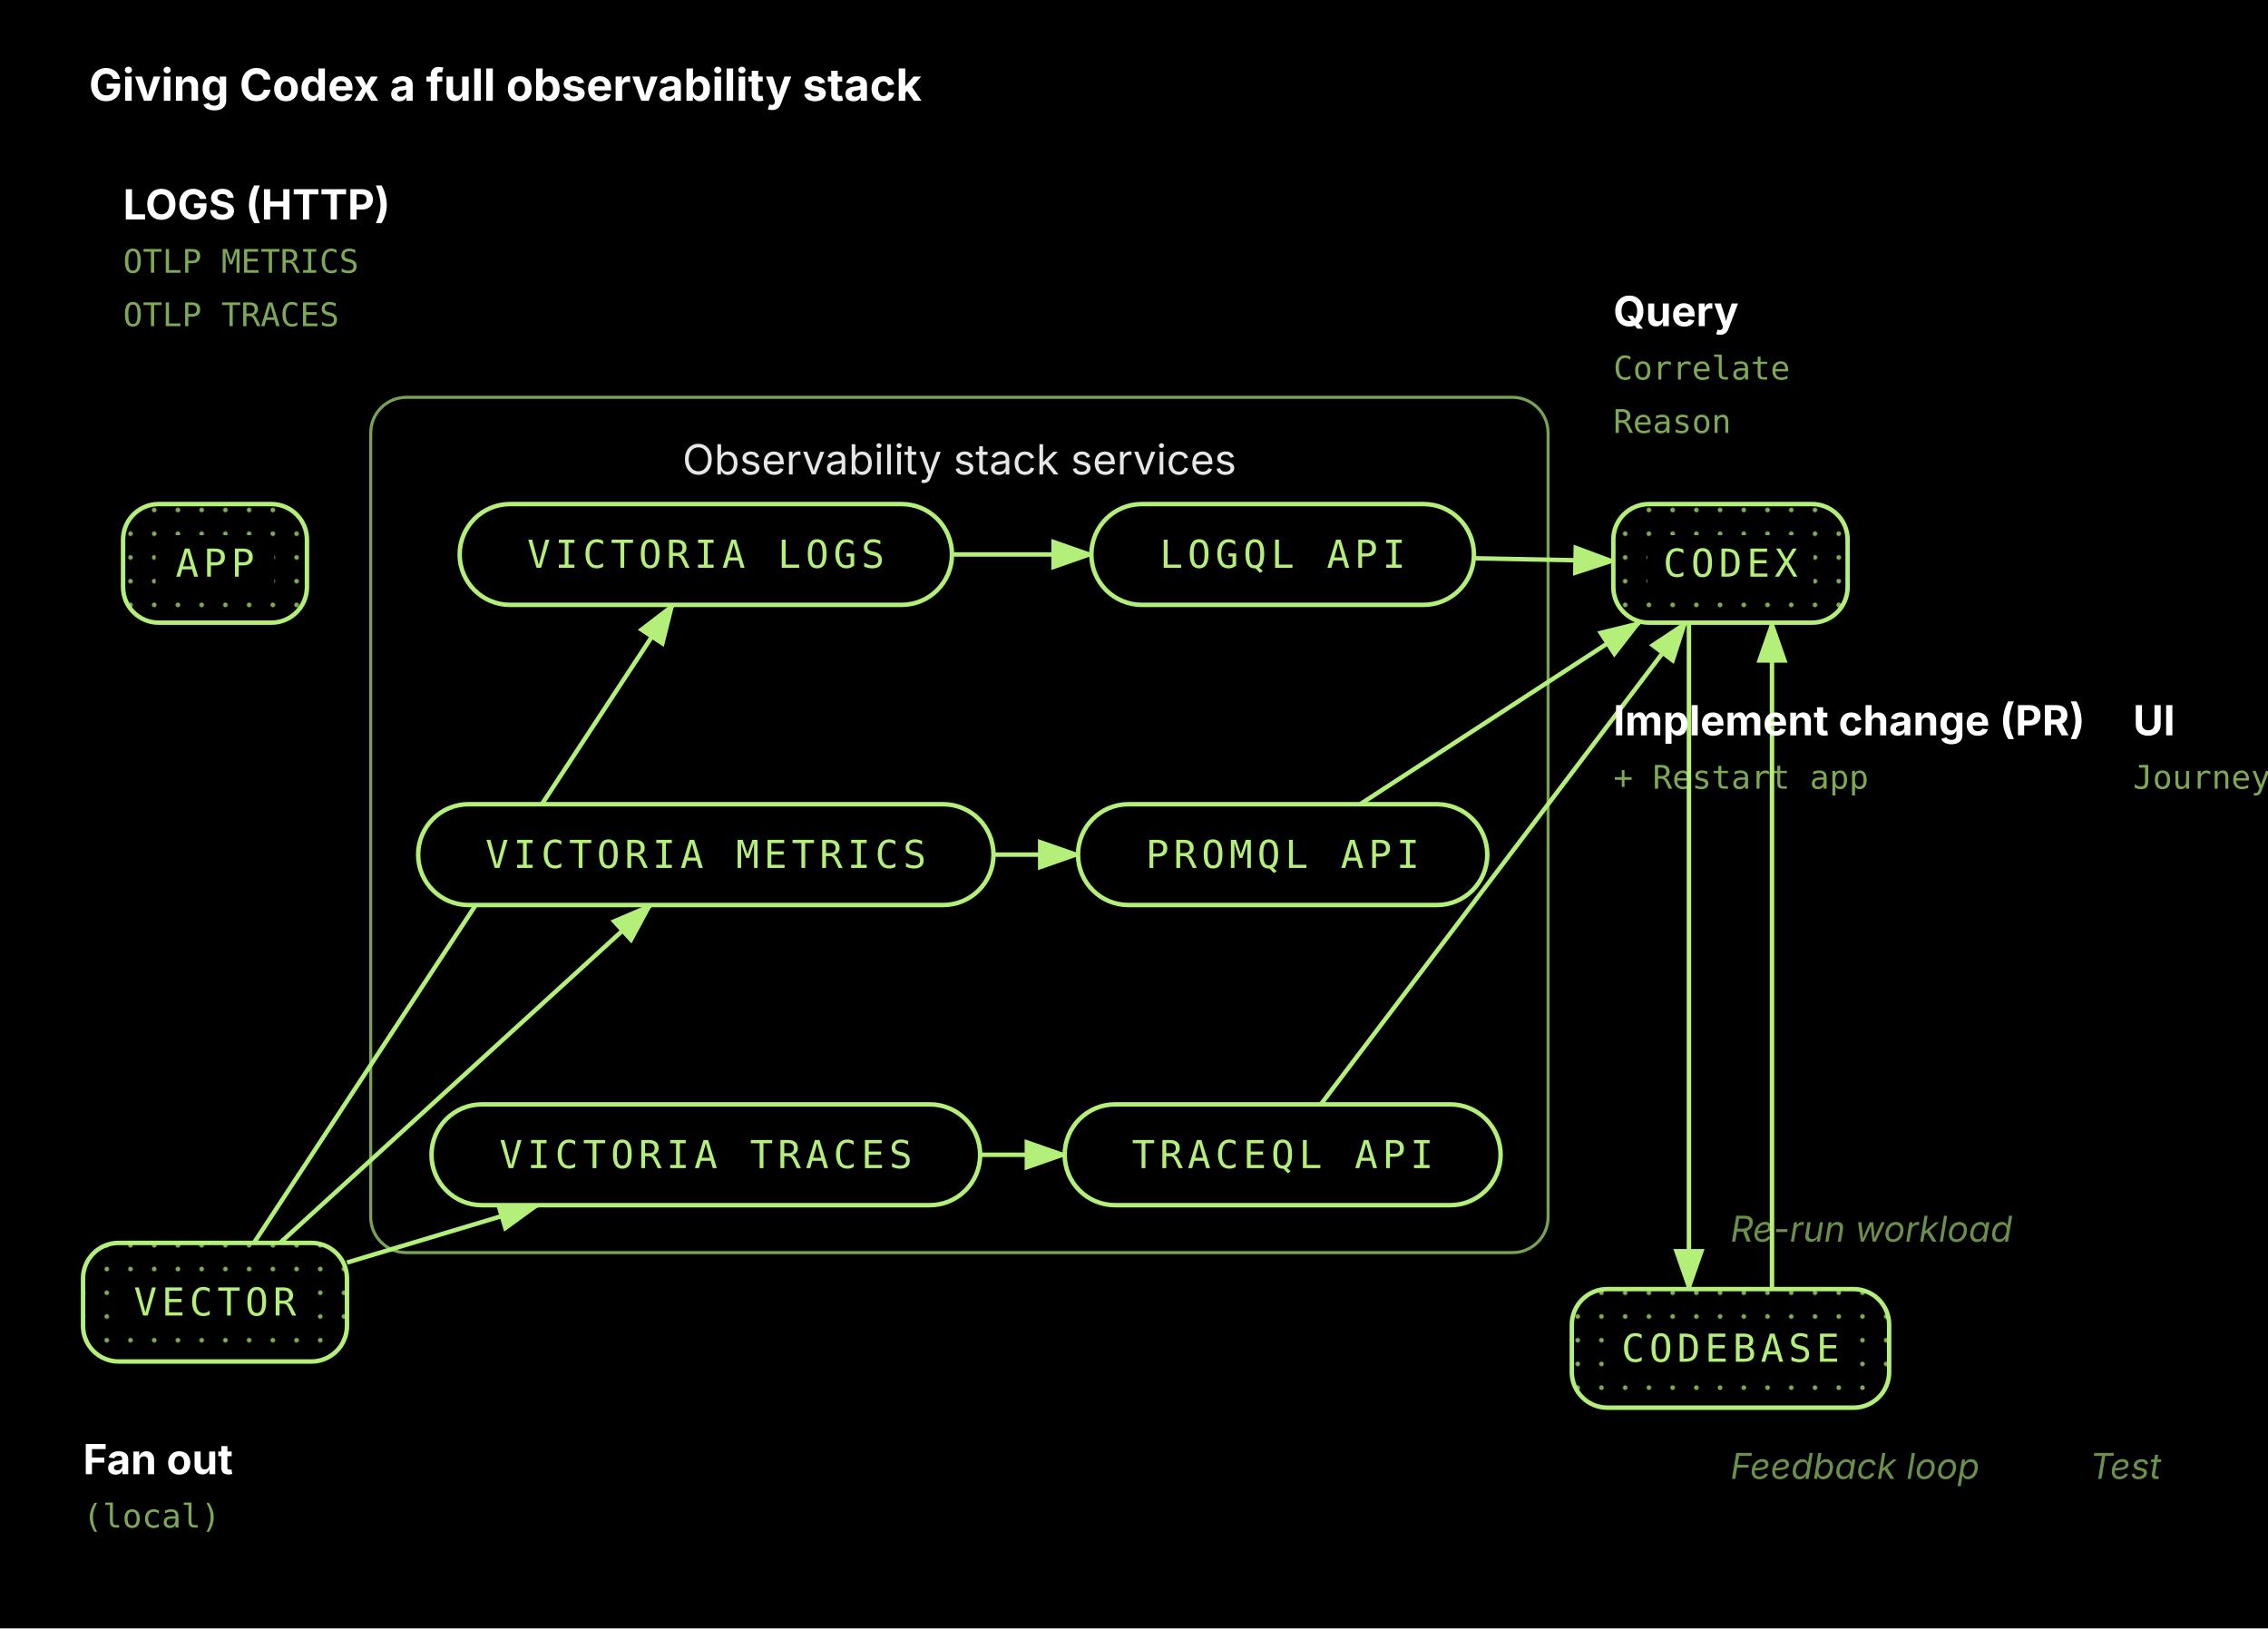
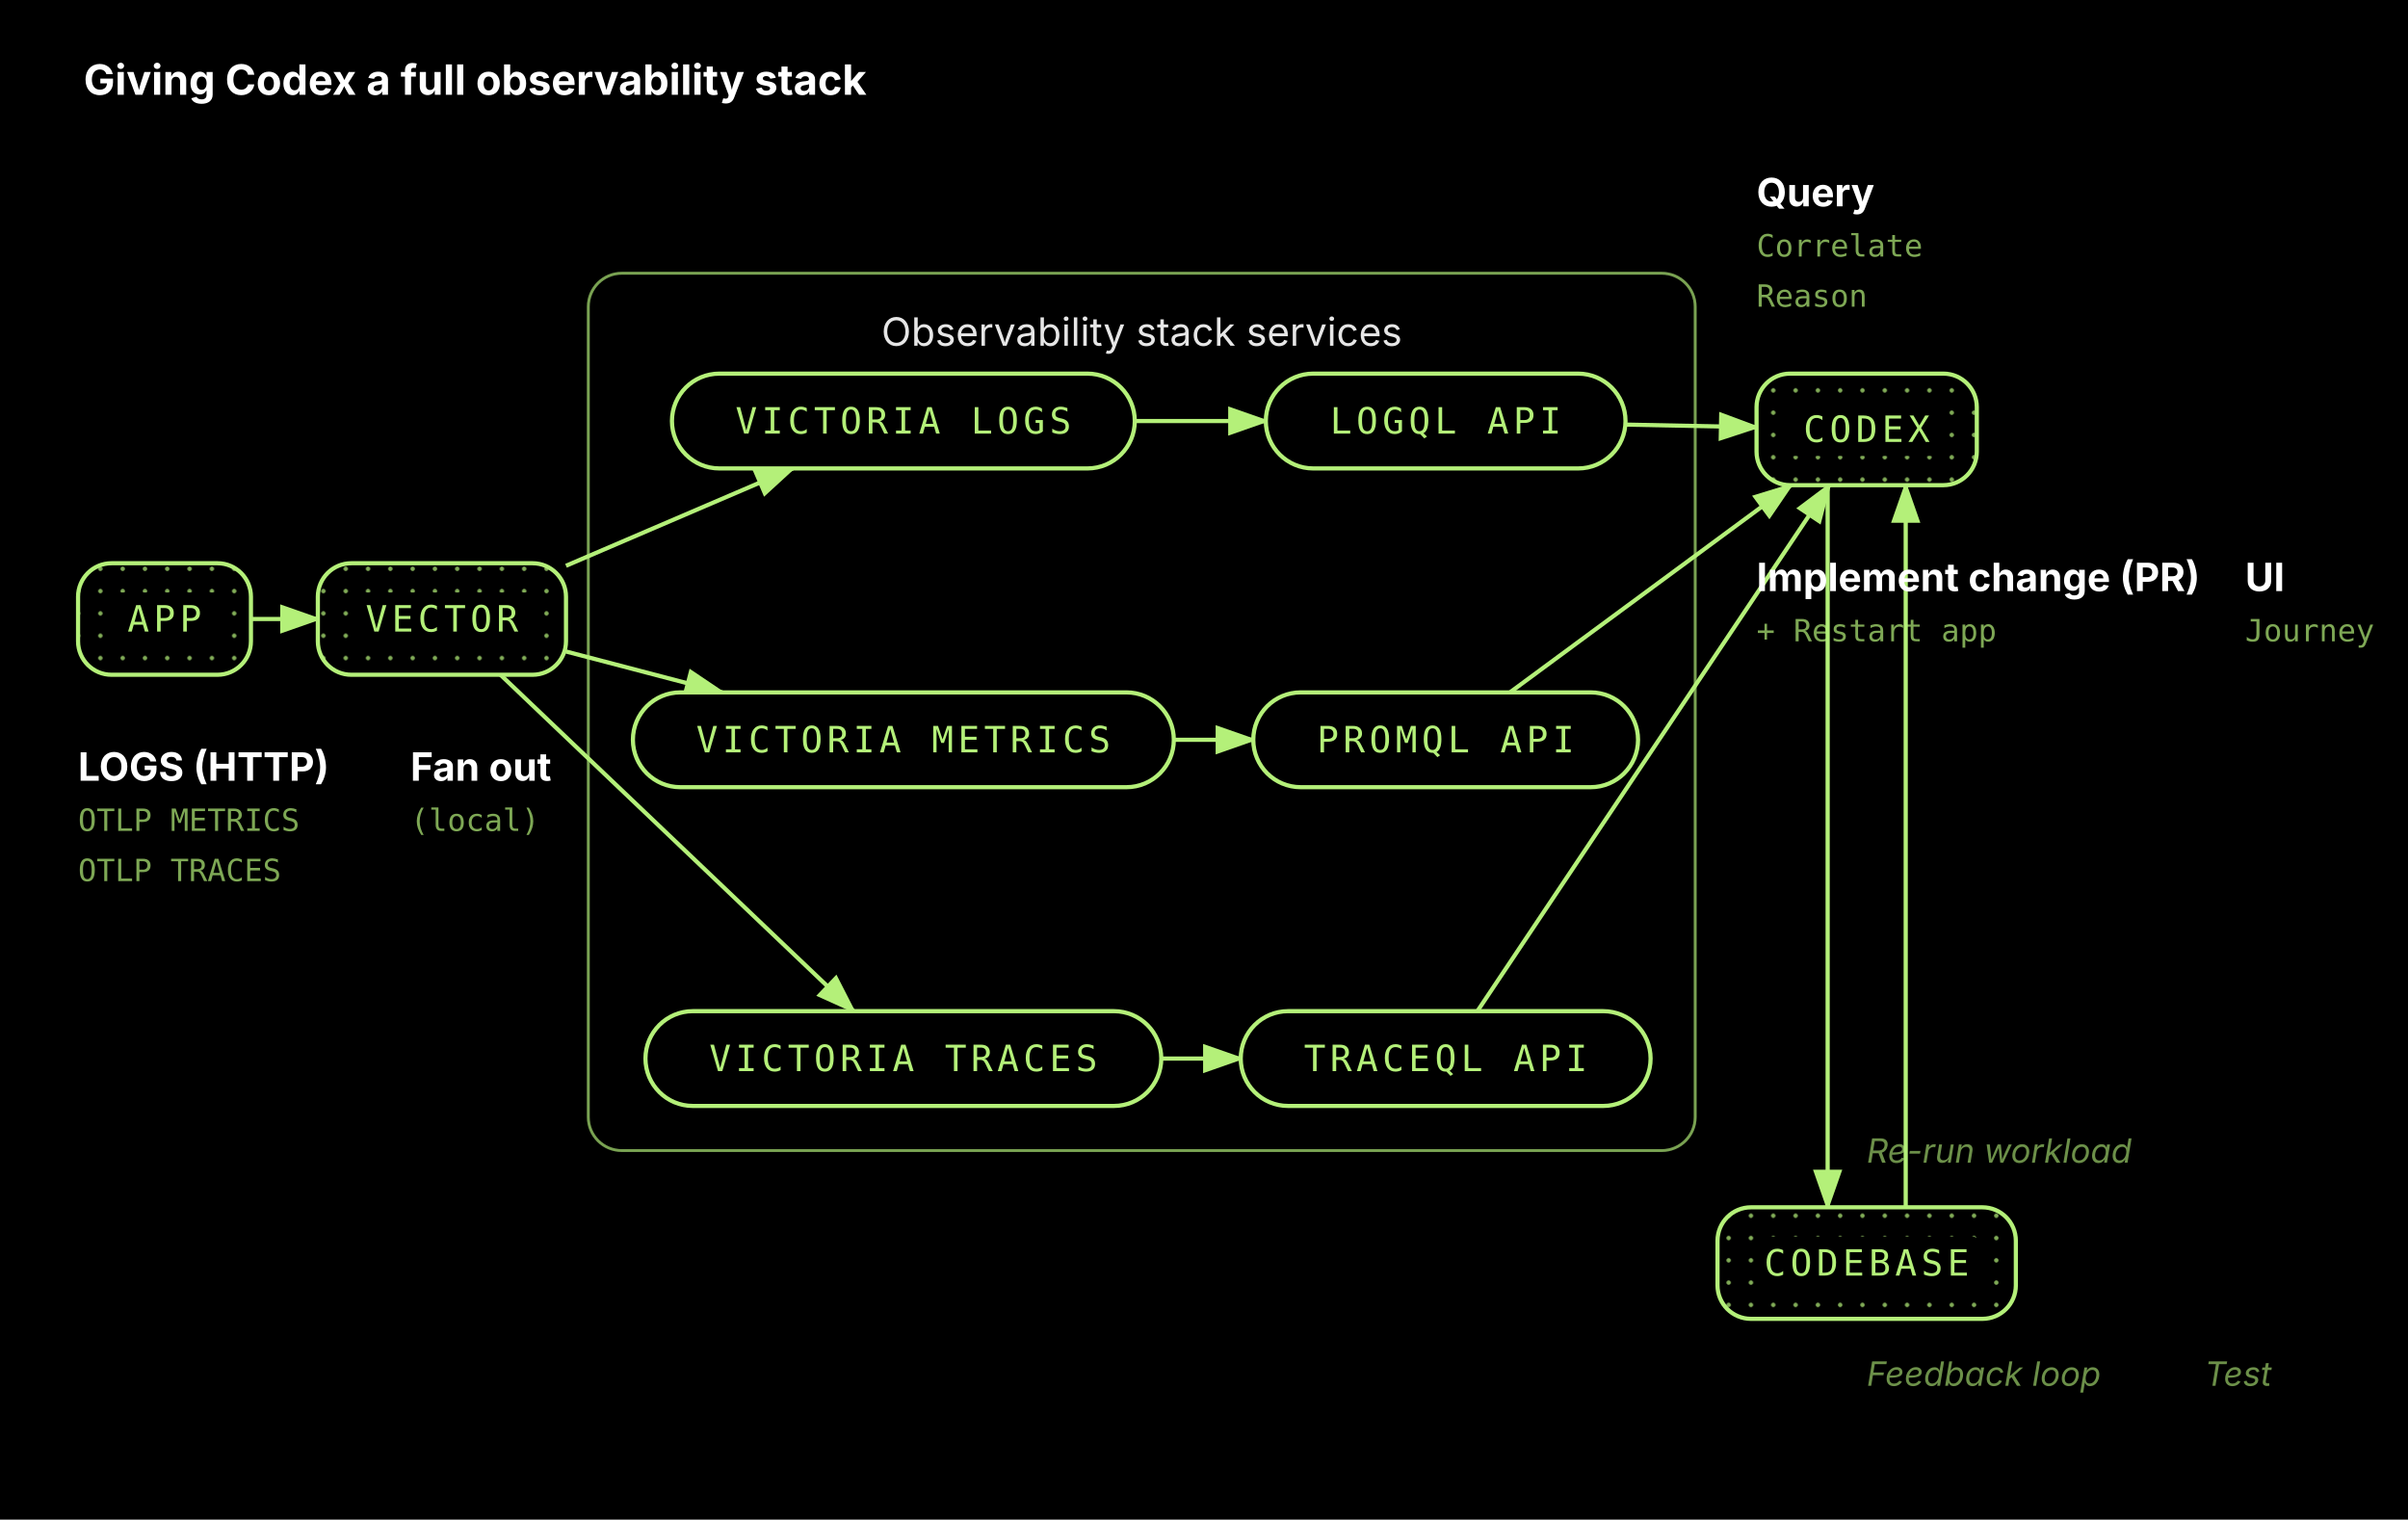
- <svg xmlns="http://www.w3.org/2000/svg" viewBox="0 0 764.75 549.18" width="764.75" height="549.18">
+ <svg xmlns="http://www.w3.org/2000/svg" viewBox="0 0 863.65 544.993" width="863.65" height="544.993">
  <defs>
    <pattern id="dotgrid" width="8" height="8" patternUnits="userSpaceOnUse">
      <rect width="8" height="8" fill="#000000" />
      <circle cx="4" cy="4" r="0.8" fill="#b4f079" opacity="0.7" />
    </pattern>
    <pattern id="crosshatch" width="8" height="8" patternUnits="userSpaceOnUse">
      <rect width="8" height="8" fill="#000000" />
      <path d="M0 8L8 0M-1 1L1 -1M7 9L9 7" stroke="#b4f079" stroke-width="0.8" opacity="0.2" />
    </pattern>
    <pattern id="hero" width="6" height="6" patternUnits="userSpaceOnUse">
      <rect width="6" height="6" fill="#3d6b23" />
      <circle cx="3" cy="3" r="0.6" fill="#5a9a35" opacity="0.5" />
    </pattern>
    <marker id="arrowhead" markerWidth="10" markerHeight="7" refX="9" refY="3.5" orient="auto" markerUnits="strokeWidth">
      <polygon points="0 0, 10 3.5, 0 7" fill="#b4f079" />
    </marker>
    <marker id="arrowhead-reverse" markerWidth="10" markerHeight="7" refX="1" refY="3.5" orient="auto" markerUnits="strokeWidth">
      <polygon points="10 0, 0 3.5, 10 7" fill="#b4f079" />
    </marker>
  </defs>
  <rect width="100%" height="100%" fill="#000000" />
  <g class="diagram">
    <text x="30" y="34" font-family="'Inter', 'Helvetica Neue', Arial, sans-serif" font-size="15" fill="#ffffff" font-weight="700">Giving Codex a full observability stack</text>
-     <rect x="125" y="134" width="397" height="288.459" rx="12" fill="transparent" stroke="#b4f079" stroke-width="1" opacity="0.35" />
-     <rect x="125" y="134" width="397" height="288.459" rx="12" fill="none" stroke="#b4f079" stroke-width="1" opacity="0.5" />
-     <text x="323.5" y="160" font-family="'Inter', 'Helvetica Neue', Arial, sans-serif" font-size="14" fill="#ffffff" opacity="0.9" text-anchor="middle">Observability stack services</text>
-     <line x1="85.626" y1="419.18" x2="226.843" y2="204" stroke="#b4f079" stroke-width="1.5" marker-end="url(#arrowhead)" />
-     <line x1="94.428" y1="419.18" x2="219.361" y2="305.23" stroke="#b4f079" stroke-width="1.5" marker-end="url(#arrowhead)" />
-     <line x1="117" y1="425.811" x2="181.415" y2="406.459" stroke="#b4f079" stroke-width="1.5" marker-end="url(#arrowhead)" />
-     <line x1="497" y1="188.281" x2="544" y2="189.215" stroke="#b4f079" stroke-width="1.5" marker-end="url(#arrowhead)" />
-     <line x1="458.633" y1="271.23" x2="552.756" y2="210" stroke="#b4f079" stroke-width="1.5" marker-end="url(#arrowhead)" />
-     <line x1="445.37" y1="372.459" x2="568.359" y2="210" stroke="#b4f079" stroke-width="1.5" marker-end="url(#arrowhead)" />
-     <line x1="569.5" y1="210" x2="569.5" y2="434.754" stroke="#b4f079" stroke-width="1.5" marker-end="url(#arrowhead)" />
-     <line x1="597.5" y1="434.754" x2="597.5" y2="210" stroke="#b4f079" stroke-width="1.5" marker-end="url(#arrowhead)" />
-     <line x1="321" y1="187" x2="368" y2="187" stroke="#b4f079" stroke-width="1.5" marker-end="url(#arrowhead)" />
-     <line x1="335" y1="288.23" x2="363.5" y2="288.23" stroke="#b4f079" stroke-width="1.5" marker-end="url(#arrowhead)" />
-     <line x1="330.5" y1="389.459" x2="359" y2="389.459" stroke="#b4f079" stroke-width="1.5" marker-end="url(#arrowhead)" />
-     <rect x="41.5" y="170" width="62" height="40" rx="12" fill="url(#dotgrid)" stroke="#b4f079" stroke-width="1.5" />
-     <rect x="52.5" y="180.5" width="40" height="19" fill="#000000" rx="2" />
-     <text x="72.5" y="190" font-family="'JetBrains Mono', 'Fira Code', 'SF Mono', 'Cascadia Code', monospace" font-size="13" fill="#b4f079" text-anchor="middle" dominant-baseline="central" letter-spacing="0.12em">APP</text>
-     <rect x="28" y="419.18" width="89" height="40" rx="12" fill="url(#dotgrid)" stroke="#b4f079" stroke-width="1.5" />
-     <rect x="40.5" y="429.68" width="64" height="19" fill="#000000" rx="2" />
-     <text x="72.5" y="439.18" font-family="'JetBrains Mono', 'Fira Code', 'SF Mono', 'Cascadia Code', monospace" font-size="13" fill="#b4f079" text-anchor="middle" dominant-baseline="central" letter-spacing="0.12em">VECTOR</text>
-     <rect x="544" y="170" width="79" height="40" rx="12" fill="url(#dotgrid)" stroke="#b4f079" stroke-width="1.5" />
-     <rect x="555.5" y="180.5" width="56" height="19" fill="#000000" rx="2" />
-     <text x="583.5" y="190" font-family="'JetBrains Mono', 'Fira Code', 'SF Mono', 'Cascadia Code', monospace" font-size="13" fill="#b4f079" text-anchor="middle" dominant-baseline="central" letter-spacing="0.12em">CODEX</text>
-     <rect x="530" y="434.754" width="107" height="40" rx="12" fill="url(#dotgrid)" stroke="#b4f079" stroke-width="1.5" />
-     <rect x="543.5" y="445.254" width="80" height="19" fill="#000000" rx="2" />
-     <text x="583.5" y="454.754" font-family="'JetBrains Mono', 'Fira Code', 'SF Mono', 'Cascadia Code', monospace" font-size="13" fill="#b4f079" text-anchor="middle" dominant-baseline="central" letter-spacing="0.12em">CODEBASE</text>
-     <rect x="155" y="170" width="166" height="34" rx="17" fill="#000000" stroke="#b4f079" stroke-width="1.5" />
-     <text x="238" y="187" font-family="'JetBrains Mono', 'Fira Code', 'SF Mono', 'Cascadia Code', monospace" font-size="13" fill="#b4f079" text-anchor="middle" dominant-baseline="central" letter-spacing="0.12em">VICTORIA LOGS</text>
-     <rect x="368" y="170" width="129" height="34" rx="17" fill="#000000" stroke="#b4f079" stroke-width="1.5" />
-     <text x="432.5" y="187" font-family="'JetBrains Mono', 'Fira Code', 'SF Mono', 'Cascadia Code', monospace" font-size="13" fill="#b4f079" text-anchor="middle" dominant-baseline="central" letter-spacing="0.12em">LOGQL API</text>
-     <rect x="141" y="271.23" width="194" height="34" rx="17" fill="#000000" stroke="#b4f079" stroke-width="1.5" />
-     <text x="238" y="288.23" font-family="'JetBrains Mono', 'Fira Code', 'SF Mono', 'Cascadia Code', monospace" font-size="13" fill="#b4f079" text-anchor="middle" dominant-baseline="central" letter-spacing="0.12em">VICTORIA METRICS</text>
-     <rect x="363.5" y="271.23" width="138" height="34" rx="17" fill="#000000" stroke="#b4f079" stroke-width="1.5" />
-     <text x="432.5" y="288.23" font-family="'JetBrains Mono', 'Fira Code', 'SF Mono', 'Cascadia Code', monospace" font-size="13" fill="#b4f079" text-anchor="middle" dominant-baseline="central" letter-spacing="0.12em">PROMQL API</text>
-     <rect x="145.5" y="372.459" width="185" height="34" rx="17" fill="#000000" stroke="#b4f079" stroke-width="1.5" />
-     <text x="238" y="389.459" font-family="'JetBrains Mono', 'Fira Code', 'SF Mono', 'Cascadia Code', monospace" font-size="13" fill="#b4f079" text-anchor="middle" dominant-baseline="central" letter-spacing="0.12em">VICTORIA TRACES</text>
-     <rect x="359" y="372.459" width="147" height="34" rx="17" fill="#000000" stroke="#b4f079" stroke-width="1.5" />
-     <text x="432.5" y="389.459" font-family="'JetBrains Mono', 'Fira Code', 'SF Mono', 'Cascadia Code', monospace" font-size="13" fill="#b4f079" text-anchor="middle" dominant-baseline="central" letter-spacing="0.12em">TRACEQL API</text>
-     <text x="41.5" y="74" font-family="'Inter', 'Helvetica Neue', Arial, sans-serif" font-size="14" fill="#ffffff" font-weight="700">LOGS (HTTP)</text>
-     <text x="41.5" y="92" font-family="'JetBrains Mono', 'Fira Code', 'SF Mono', 'Cascadia Code', monospace" font-size="11" fill="#b4f079" opacity="0.7">OTLP METRICS</text>
-     <text x="41.5" y="110" font-family="'JetBrains Mono', 'Fira Code', 'SF Mono', 'Cascadia Code', monospace" font-size="11" fill="#b4f079" opacity="0.7">OTLP TRACES</text>
-     <text x="28" y="497.18" font-family="'Inter', 'Helvetica Neue', Arial, sans-serif" font-size="14" fill="#ffffff" font-weight="700">Fan out</text>
-     <text x="28" y="515.18" font-family="'JetBrains Mono', 'Fira Code', 'SF Mono', 'Cascadia Code', monospace" font-size="11" fill="#b4f079" opacity="0.7">(local)</text>
-     <text x="544" y="110" font-family="'Inter', 'Helvetica Neue', Arial, sans-serif" font-size="14" fill="#ffffff" font-weight="700">Query</text>
-     <text x="544" y="128" font-family="'JetBrains Mono', 'Fira Code', 'SF Mono', 'Cascadia Code', monospace" font-size="11" fill="#b4f079" opacity="0.7">Correlate</text>
-     <text x="544" y="146" font-family="'JetBrains Mono', 'Fira Code', 'SF Mono', 'Cascadia Code', monospace" font-size="11" fill="#b4f079" opacity="0.7">Reason</text>
-     <text x="544" y="248" font-family="'Inter', 'Helvetica Neue', Arial, sans-serif" font-size="14" fill="#ffffff" font-weight="700">Implement change (PR)</text>
-     <text x="544" y="266" font-family="'JetBrains Mono', 'Fira Code', 'SF Mono', 'Cascadia Code', monospace" font-size="11" fill="#b4f079" opacity="0.7">+ Restart app</text>
-     <text x="719.24" y="248" font-family="'Inter', 'Helvetica Neue', Arial, sans-serif" font-size="14" fill="#ffffff" font-weight="700">UI</text>
-     <text x="719.24" y="266" font-family="'JetBrains Mono', 'Fira Code', 'SF Mono', 'Cascadia Code', monospace" font-size="11" fill="#b4f079" opacity="0.7">Journey</text>
-     <text x="583.5" y="418.754" font-family="'Inter', 'Helvetica Neue', Arial, sans-serif" font-size="12" fill="#b4f079" opacity="0.6" font-style="italic">Re-run workload</text>
-     <text x="583.5" y="498.754" font-family="'Inter', 'Helvetica Neue', Arial, sans-serif" font-size="12" fill="#b4f079" opacity="0.6" font-style="italic">Feedback loop</text>
-     <text x="704.7" y="498.754" font-family="'Inter', 'Helvetica Neue', Arial, sans-serif" font-size="12" fill="#b4f079" opacity="0.6" font-style="italic">Test</text>
+     <rect x="211" y="98" width="397" height="314.642" rx="12" fill="transparent" stroke="#b4f079" stroke-width="1" opacity="0.35" />
+     <rect x="211" y="98" width="397" height="314.642" rx="12" fill="none" stroke="#b4f079" stroke-width="1" opacity="0.5" />
+     <line x1="90" y1="222" x2="114" y2="222" stroke="#b4f079" stroke-width="1.5" marker-end="url(#arrowhead)" />
+     <line x1="203" y1="202.909" x2="284.373" y2="168" stroke="#b4f079" stroke-width="1.5" marker-end="url(#arrowhead)" />
+     <line x1="203" y1="233.648" x2="259.054" y2="248.321" stroke="#b4f079" stroke-width="1.5" marker-end="url(#arrowhead)" />
+     <line x1="179.497" y1="242" x2="306.153" y2="362.642" stroke="#b4f079" stroke-width="1.5" marker-end="url(#arrowhead)" />
+     <line x1="583" y1="152.281" x2="630" y2="153.215" stroke="#b4f079" stroke-width="1.5" marker-end="url(#arrowhead)" />
+     <line x1="541.559" y1="248.321" x2="642.371" y2="174" stroke="#b4f079" stroke-width="1.5" marker-end="url(#arrowhead)" />
+     <line x1="529.876" y1="362.642" x2="656.116" y2="174" stroke="#b4f079" stroke-width="1.5" marker-end="url(#arrowhead)" />
+     <line x1="655.5" y1="174" x2="655.5" y2="432.993" stroke="#b4f079" stroke-width="1.5" marker-end="url(#arrowhead)" />
+     <line x1="683.5" y1="432.993" x2="683.5" y2="174" stroke="#b4f079" stroke-width="1.5" marker-end="url(#arrowhead)" />
+     <line x1="407" y1="151" x2="454" y2="151" stroke="#b4f079" stroke-width="1.5" marker-end="url(#arrowhead)" />
+     <line x1="421" y1="265.321" x2="449.5" y2="265.321" stroke="#b4f079" stroke-width="1.5" marker-end="url(#arrowhead)" />
+     <line x1="416.5" y1="379.642" x2="445" y2="379.642" stroke="#b4f079" stroke-width="1.5" marker-end="url(#arrowhead)" />
+     <rect x="294.5" y="111" width="230" height="24" fill="#000000" rx="3" />
+     <text x="409.5" y="124" font-family="'Inter', 'Helvetica Neue', Arial, sans-serif" font-size="14" fill="#ffffff" opacity="0.9" text-anchor="middle">Observability stack services</text>
+     <rect x="28" y="202" width="62" height="40" rx="12" fill="url(#dotgrid)" stroke="#b4f079" stroke-width="1.5" />
+     <rect x="39" y="212.5" width="40" height="19" fill="#000000" rx="2" />
+     <text x="59" y="222" font-family="'JetBrains Mono', 'Fira Code', 'SF Mono', 'Cascadia Code', monospace" font-size="13" fill="#b4f079" text-anchor="middle" dominant-baseline="central" letter-spacing="0.12em">APP</text>
+     <rect x="114" y="202" width="89" height="40" rx="12" fill="url(#dotgrid)" stroke="#b4f079" stroke-width="1.5" />
+     <rect x="126.5" y="212.5" width="64" height="19" fill="#000000" rx="2" />
+     <text x="158.5" y="222" font-family="'JetBrains Mono', 'Fira Code', 'SF Mono', 'Cascadia Code', monospace" font-size="13" fill="#b4f079" text-anchor="middle" dominant-baseline="central" letter-spacing="0.12em">VECTOR</text>
+     <rect x="630" y="134" width="79" height="40" rx="12" fill="url(#dotgrid)" stroke="#b4f079" stroke-width="1.5" />
+     <rect x="641.5" y="144.5" width="56" height="19" fill="#000000" rx="2" />
+     <text x="669.5" y="154" font-family="'JetBrains Mono', 'Fira Code', 'SF Mono', 'Cascadia Code', monospace" font-size="13" fill="#b4f079" text-anchor="middle" dominant-baseline="central" letter-spacing="0.12em">CODEX</text>
+     <rect x="616" y="432.993" width="107" height="40" rx="12" fill="url(#dotgrid)" stroke="#b4f079" stroke-width="1.5" />
+     <rect x="629.5" y="443.493" width="80" height="19" fill="#000000" rx="2" />
+     <text x="669.5" y="452.993" font-family="'JetBrains Mono', 'Fira Code', 'SF Mono', 'Cascadia Code', monospace" font-size="13" fill="#b4f079" text-anchor="middle" dominant-baseline="central" letter-spacing="0.12em">CODEBASE</text>
+     <rect x="241" y="134" width="166" height="34" rx="17" fill="#000000" stroke="#b4f079" stroke-width="1.5" />
+     <text x="324" y="151" font-family="'JetBrains Mono', 'Fira Code', 'SF Mono', 'Cascadia Code', monospace" font-size="13" fill="#b4f079" text-anchor="middle" dominant-baseline="central" letter-spacing="0.12em">VICTORIA LOGS</text>
+     <rect x="454" y="134" width="129" height="34" rx="17" fill="#000000" stroke="#b4f079" stroke-width="1.5" />
+     <text x="518.5" y="151" font-family="'JetBrains Mono', 'Fira Code', 'SF Mono', 'Cascadia Code', monospace" font-size="13" fill="#b4f079" text-anchor="middle" dominant-baseline="central" letter-spacing="0.12em">LOGQL API</text>
+     <rect x="227" y="248.321" width="194" height="34" rx="17" fill="#000000" stroke="#b4f079" stroke-width="1.5" />
+     <text x="324" y="265.321" font-family="'JetBrains Mono', 'Fira Code', 'SF Mono', 'Cascadia Code', monospace" font-size="13" fill="#b4f079" text-anchor="middle" dominant-baseline="central" letter-spacing="0.12em">VICTORIA METRICS</text>
+     <rect x="449.5" y="248.321" width="138" height="34" rx="17" fill="#000000" stroke="#b4f079" stroke-width="1.5" />
+     <text x="518.5" y="265.321" font-family="'JetBrains Mono', 'Fira Code', 'SF Mono', 'Cascadia Code', monospace" font-size="13" fill="#b4f079" text-anchor="middle" dominant-baseline="central" letter-spacing="0.12em">PROMQL API</text>
+     <rect x="231.5" y="362.642" width="185" height="34" rx="17" fill="#000000" stroke="#b4f079" stroke-width="1.5" />
+     <text x="324" y="379.642" font-family="'JetBrains Mono', 'Fira Code', 'SF Mono', 'Cascadia Code', monospace" font-size="13" fill="#b4f079" text-anchor="middle" dominant-baseline="central" letter-spacing="0.12em">VICTORIA TRACES</text>
+     <rect x="445" y="362.642" width="147" height="34" rx="17" fill="#000000" stroke="#b4f079" stroke-width="1.5" />
+     <text x="518.5" y="379.642" font-family="'JetBrains Mono', 'Fira Code', 'SF Mono', 'Cascadia Code', monospace" font-size="13" fill="#b4f079" text-anchor="middle" dominant-baseline="central" letter-spacing="0.12em">TRACEQL API</text>
+     <text x="28" y="280" font-family="'Inter', 'Helvetica Neue', Arial, sans-serif" font-size="14" fill="#ffffff" font-weight="700">LOGS (HTTP)</text>
+     <text x="28" y="298" font-family="'JetBrains Mono', 'Fira Code', 'SF Mono', 'Cascadia Code', monospace" font-size="11" fill="#b4f079" opacity="0.7">OTLP METRICS</text>
+     <text x="28" y="316" font-family="'JetBrains Mono', 'Fira Code', 'SF Mono', 'Cascadia Code', monospace" font-size="11" fill="#b4f079" opacity="0.7">OTLP TRACES</text>
+     <text x="147.2" y="280" font-family="'Inter', 'Helvetica Neue', Arial, sans-serif" font-size="14" fill="#ffffff" font-weight="700">Fan out</text>
+     <text x="147.2" y="298" font-family="'JetBrains Mono', 'Fira Code', 'SF Mono', 'Cascadia Code', monospace" font-size="11" fill="#b4f079" opacity="0.7">(local)</text>
+     <text x="630" y="74" font-family="'Inter', 'Helvetica Neue', Arial, sans-serif" font-size="14" fill="#ffffff" font-weight="700">Query</text>
+     <text x="630" y="92" font-family="'JetBrains Mono', 'Fira Code', 'SF Mono', 'Cascadia Code', monospace" font-size="11" fill="#b4f079" opacity="0.7">Correlate</text>
+     <text x="630" y="110" font-family="'JetBrains Mono', 'Fira Code', 'SF Mono', 'Cascadia Code', monospace" font-size="11" fill="#b4f079" opacity="0.7">Reason</text>
+     <text x="630" y="212" font-family="'Inter', 'Helvetica Neue', Arial, sans-serif" font-size="14" fill="#ffffff" font-weight="700">Implement change (PR)</text>
+     <text x="630" y="230" font-family="'JetBrains Mono', 'Fira Code', 'SF Mono', 'Cascadia Code', monospace" font-size="11" fill="#b4f079" opacity="0.7">+ Restart app</text>
+     <text x="805.24" y="212" font-family="'Inter', 'Helvetica Neue', Arial, sans-serif" font-size="14" fill="#ffffff" font-weight="700">UI</text>
+     <text x="805.24" y="230" font-family="'JetBrains Mono', 'Fira Code', 'SF Mono', 'Cascadia Code', monospace" font-size="11" fill="#b4f079" opacity="0.7">Journey</text>
+     <text x="669.5" y="416.993" font-family="'Inter', 'Helvetica Neue', Arial, sans-serif" font-size="12" fill="#b4f079" opacity="0.6" font-style="italic">Re-run workload</text>
+     <text x="669.5" y="496.993" font-family="'Inter', 'Helvetica Neue', Arial, sans-serif" font-size="12" fill="#b4f079" opacity="0.6" font-style="italic">Feedback loop</text>
+     <text x="790.7" y="496.993" font-family="'Inter', 'Helvetica Neue', Arial, sans-serif" font-size="12" fill="#b4f079" opacity="0.6" font-style="italic">Test</text>
  </g>
</svg>
